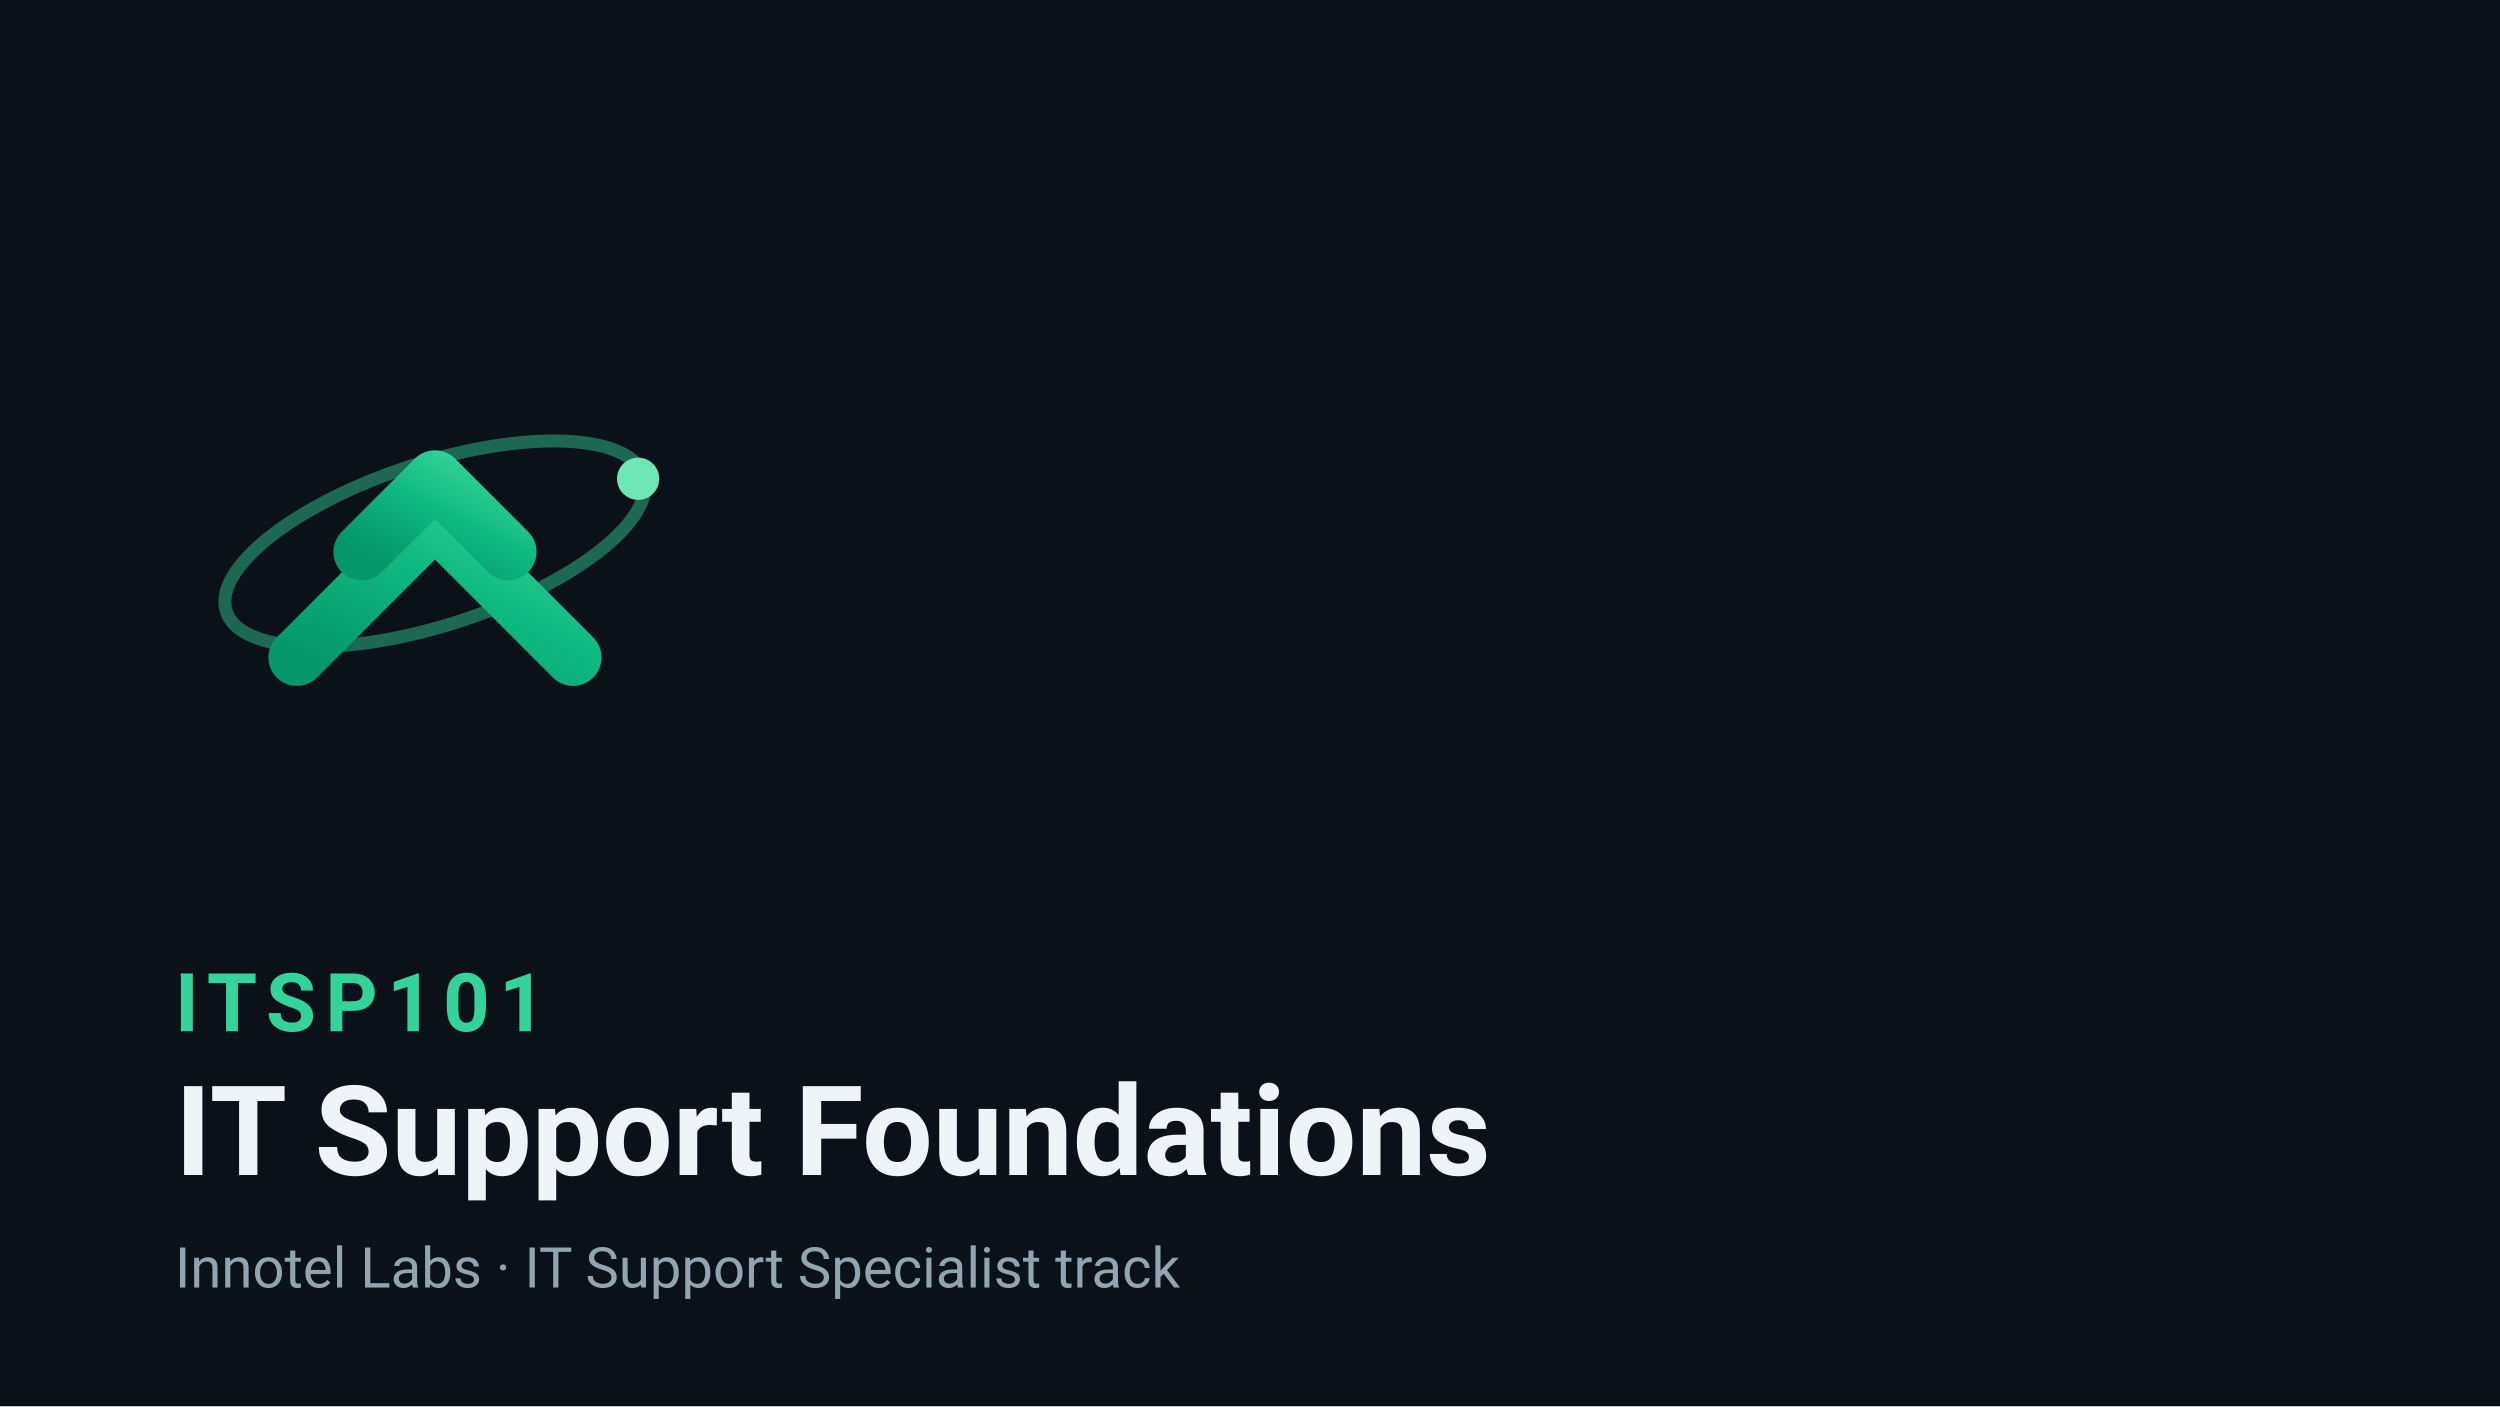
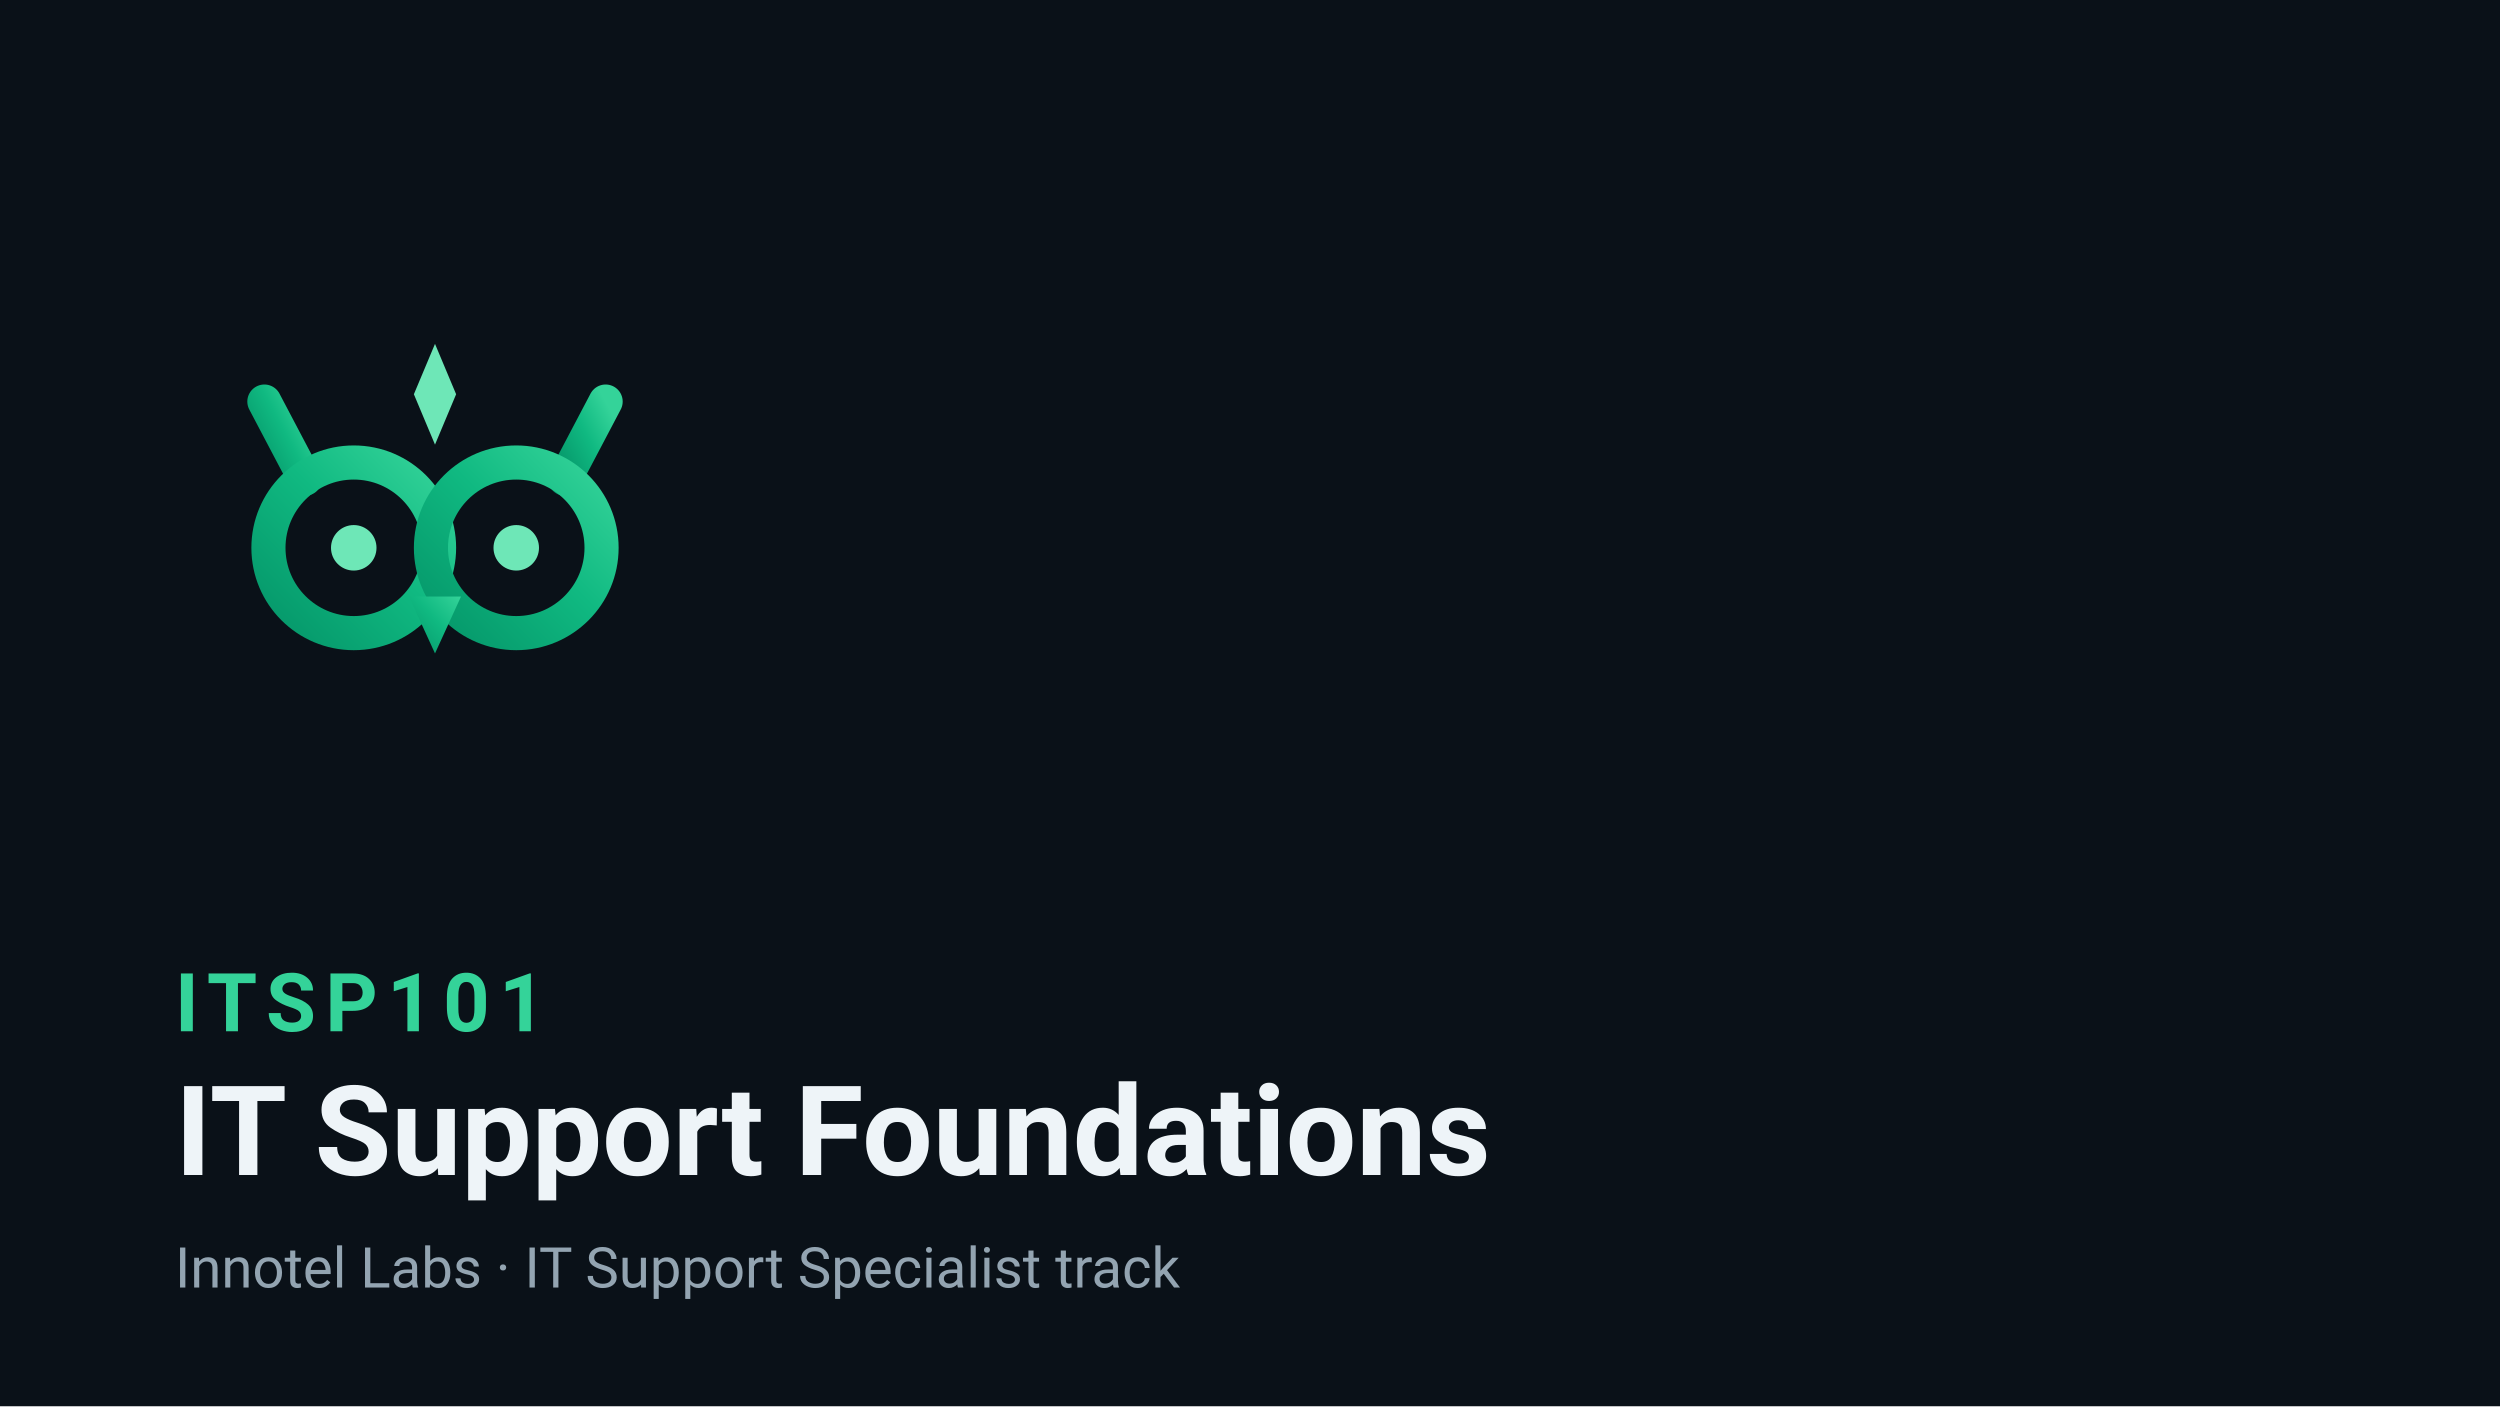
<svg xmlns="http://www.w3.org/2000/svg" viewBox="0 0 800 450" role="img" aria-label="ITSP101 — IT Support Foundations">
  <defs>
    <linearGradient id="g" x1="0" y1="1" x2="1" y2="0">
      <stop offset="0" stop-color="#059669" />
      <stop offset="0.55" stop-color="#10b981" />
      <stop offset="1" stop-color="#34d399" />
    </linearGradient>
  </defs>
  <rect width="800" height="450" fill="#0a1118" />
  <g transform="translate(56 96) scale(2.6)">
-     <ellipse cx="32" cy="30" rx="27" ry="10" transform="rotate(-18 32 30)" fill="none" stroke="#34d399" stroke-opacity="0.45" stroke-width="1.6" />
-     <circle cx="57" cy="22" r="2.6" fill="#6ee7b7" />
-     <path d="M15 44 L32 27 L49 44" fill="none" stroke="url(#g)" stroke-width="7" stroke-linecap="round" stroke-linejoin="round" />
-     <path d="M23 31 L32 22 L41 31" fill="none" stroke="url(#g)" stroke-width="7" stroke-linecap="round" stroke-linejoin="round" />
+     <g fill="none" stroke="url(#g)" stroke-width="4.2" stroke-linecap="round">
+       <path d="M16 22 L11 12.5" />
+       <path d="M48 22 L53 12.5" />
+       <circle cx="22" cy="30.5" r="10.5" />
+       <circle cx="42" cy="30.5" r="10.5" />
+     </g>
+     <circle cx="22" cy="30.5" r="2.8" fill="#6ee7b7" />
+     <circle cx="42" cy="30.5" r="2.8" fill="#6ee7b7" />
+     <path d="M28.8 36.5 L35.2 36.5 L32 43.5 Z" fill="url(#g)" />
+     <path d="M32 5.4 L34.6 11.6 L32 17.8 L29.4 11.6 Z" fill="#6ee7b7" />
  </g>
  <text x="56" y="330" font-family="ui-sans-serif, system-ui, 'Segoe UI', Roboto, Helvetica, Arial, sans-serif" font-size="26" font-weight="700" letter-spacing="3" fill="#34d399">ITSP101</text>
  <text x="56" y="376" font-family="ui-sans-serif, system-ui, 'Segoe UI', Roboto, Helvetica, Arial, sans-serif" font-size="40" font-weight="700" fill="#eef4f8">IT Support Foundations</text>
  <text x="56" y="412" font-family="ui-sans-serif, system-ui, 'Segoe UI', Roboto, Helvetica, Arial, sans-serif" font-size="18" fill="#93a4b1">Innotel Labs · IT Support Specialist track</text>
</svg>
